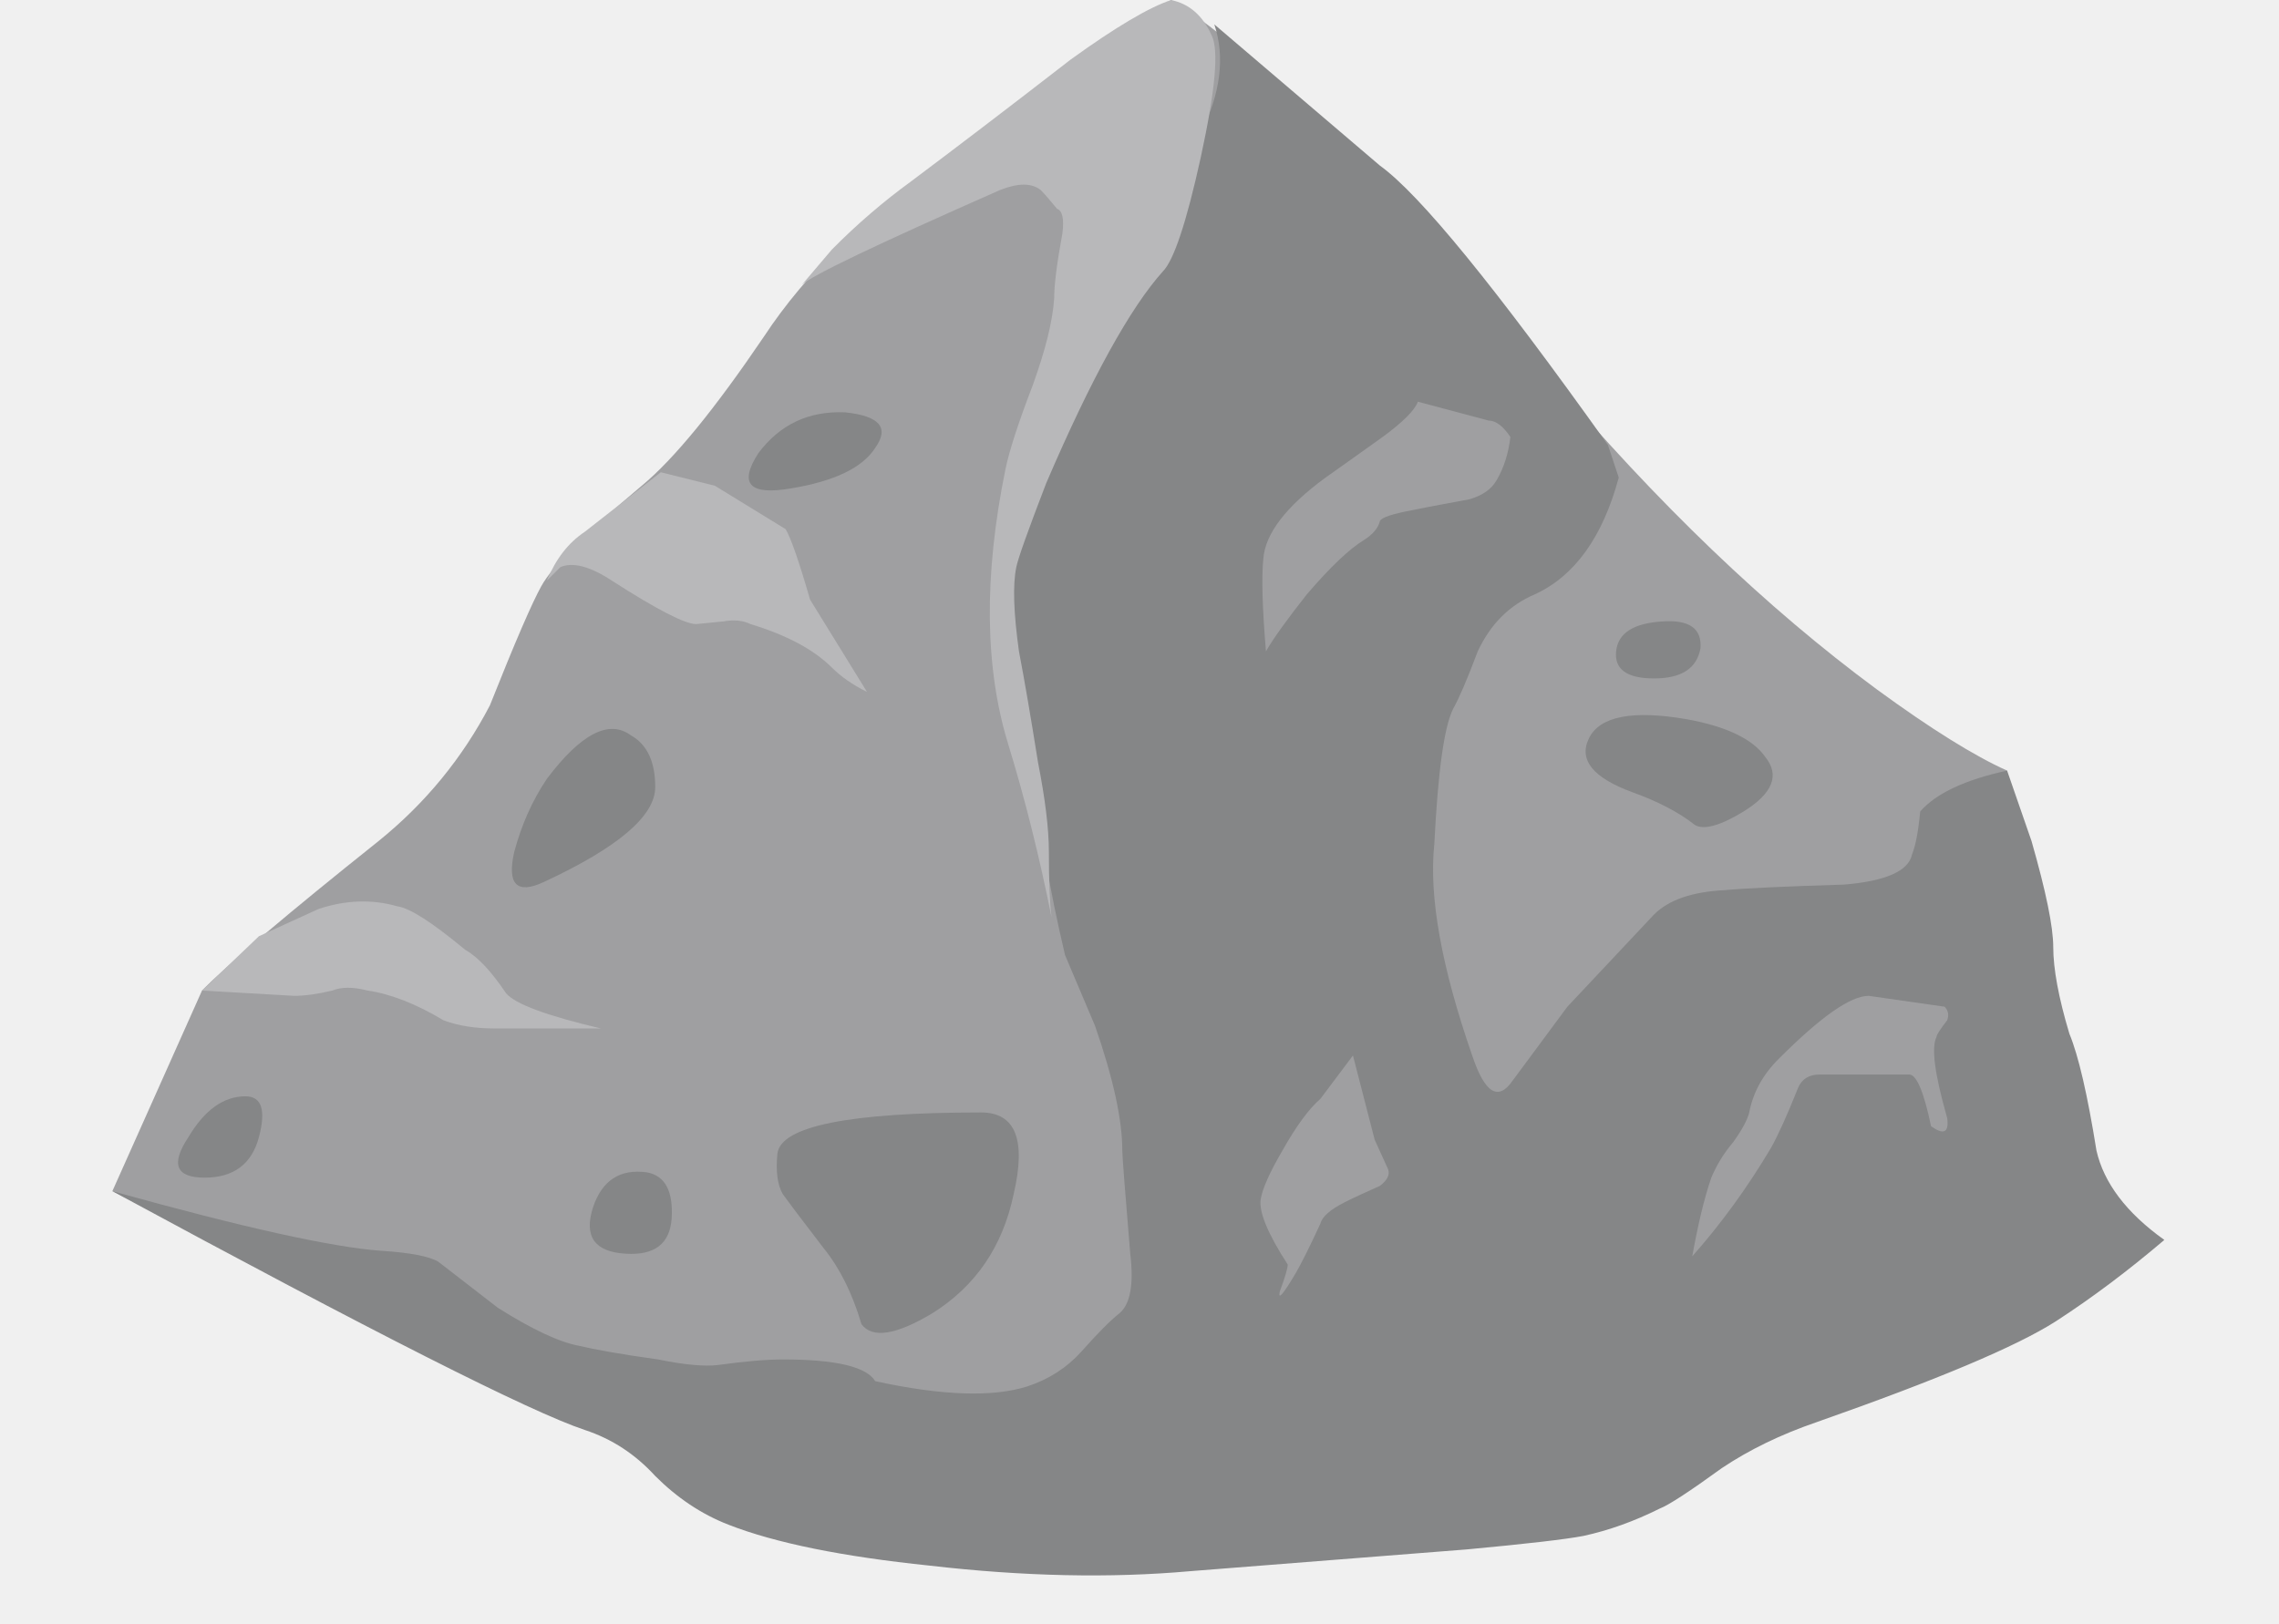
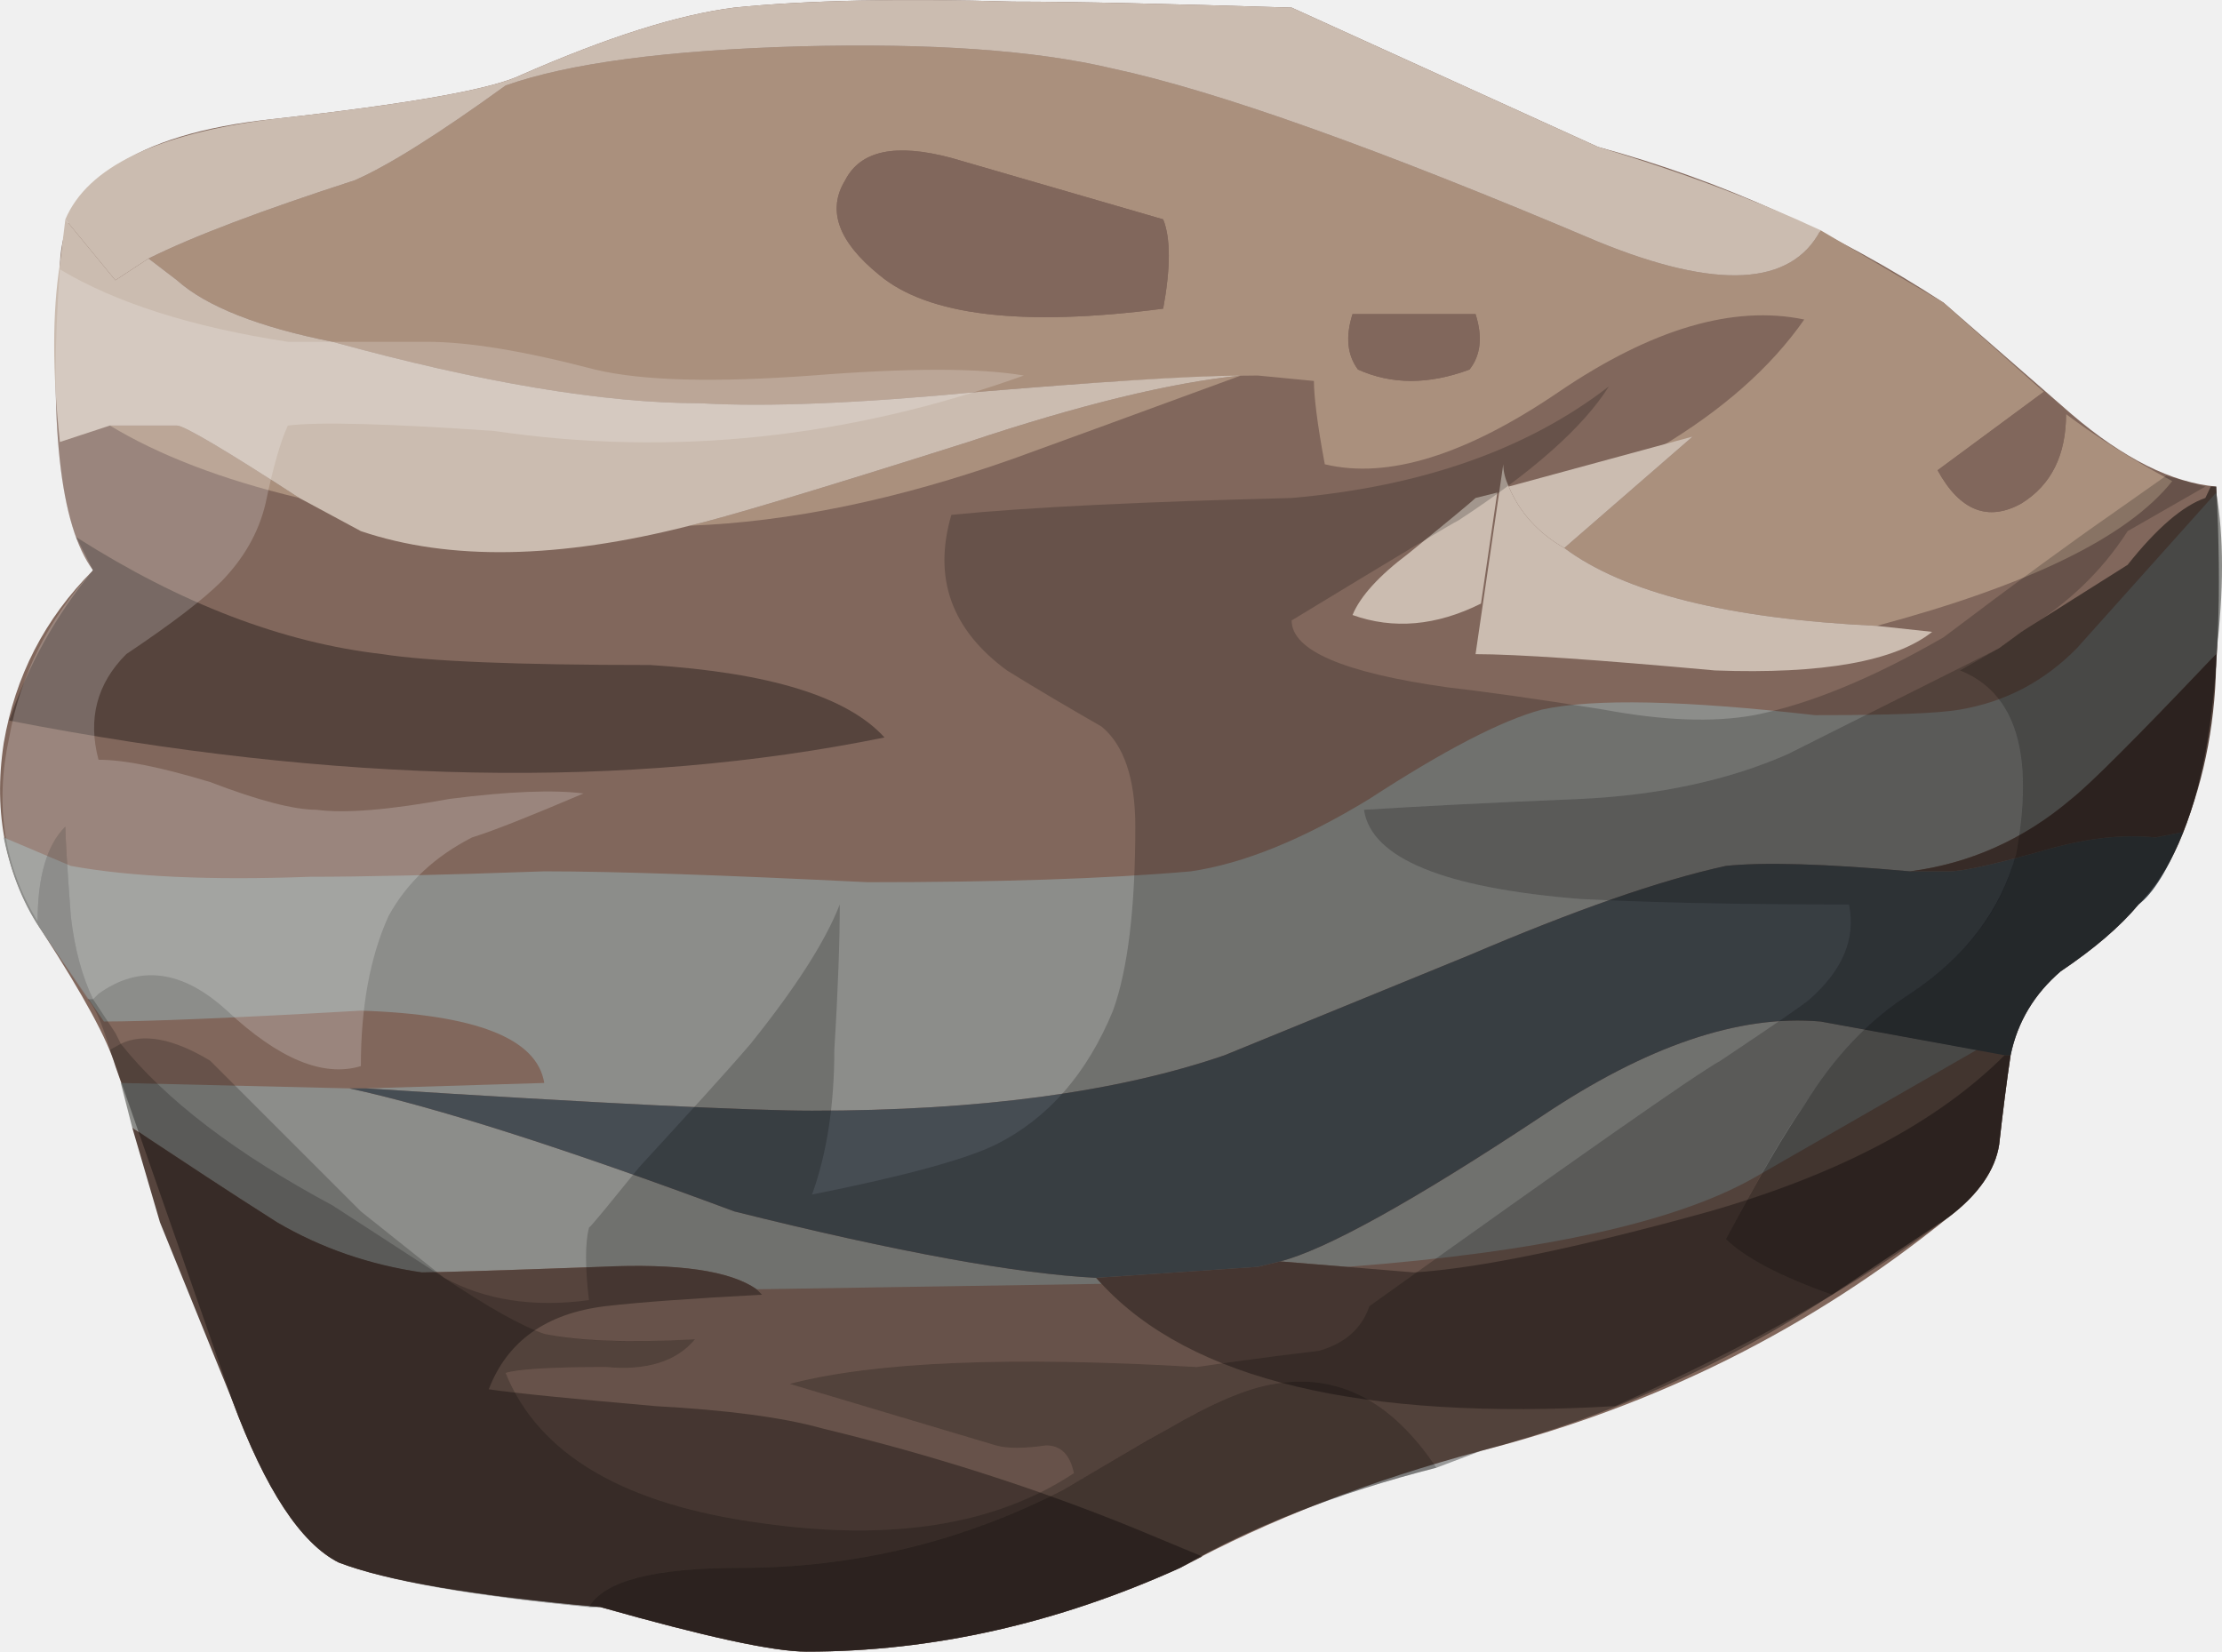
- <svg xmlns="http://www.w3.org/2000/svg" id="svg2" xml:space="preserve" viewBox="0 0 41.981 29.917" version="1.1">
-   <symbol id="rock" />
+ <svg xmlns="http://www.w3.org/2000/svg" id="svg2" xml:space="preserve" viewBox="0 0 19.934 14.817" version="1.1">
  <defs id="defs6">
-     <clipPath id="clipPath18">
-       <path id="path20" d="m0-0.067h34v9h-34v-9z" />
+     <clipPath id="clipPath58">
+       <path id="path60" d="m4.469 6.72 0.238 0.559c0.348 0.082 0.602-0.121 0.762-0.598 0.16-0.48 0.093-0.8-0.199-0.961-0.321-0.16-0.575-0.093-0.762 0.2-0.211 0.293-0.227 0.558-0.039 0.8z" />
    </clipPath>
-     <mask id="mask22">
-       <g id="g24">
-         <g id="g26" clip-path="url(#clipPath18)">
-           <path id="path28" style="fill:#000000;fill-opacity:.141" d="m0-0.067h34v9h-34v-9z" />
+     <clipPath id="clipPath66">
+       <path id="path68" d="m5.015-10.817h2.5v3.75h-2.5v-3.75z" />
+     </clipPath>
+     <radialGradient id="radialGradient70" gradientUnits="userSpaceOnUse" cy="-7.9" cx="6.2" r="1.775">
+       <stop id="stop72" style="stop-color:#ffffff;stop-opacity:.278" offset="0" />
+       <stop id="stop74" style="stop-color:#ffffff;stop-opacity:.447" offset="1" />
+     </radialGradient>
+     <mask id="mask76">
+       <g id="g78">
+         <g id="g80" clip-path="url(#clipPath66)">
+           <path id="path82" style="fill:url(#radialGradient70)" d="m5.015-10.817h2.5v3.75h-2.5v-3.75z" />
        </g>
      </g>
    </mask>
-     <clipPath id="clipPath34">
-       <path id="path36" d="m0-0.067h34v9h-34v-9z" />
+     <radialGradient id="radialGradient86" gradientUnits="userSpaceOnUse" cy="-7.9" cx="6.2" r="1.775">
+       <stop id="stop88" style="stop-color:#000000" offset="0" />
+       <stop id="stop90" style="stop-color:#000000" offset="1" />
+     </radialGradient>
+     <clipPath id="clipPath98">
+       <path id="path100" d="m2.027 5.599h0.563c0.133-0.211 0.172-0.425 0.117-0.64-0.051-0.266-0.199-0.387-0.437-0.36-0.215 0.028-0.336 0.149-0.364 0.36-0.023 0.215 0.016 0.429 0.121 0.64z" />
    </clipPath>
-     <clipPath id="clipPath38">
-       <path id="path40" d="m0 0h34v9h-34v-9z" />
+     <clipPath id="clipPath106">
+       <path id="path108" d="m1.265-10.817h2.5v2.5h-2.5v-2.5z" />
    </clipPath>
+     <radialGradient id="radialGradient110" gradientUnits="userSpaceOnUse" cy="-9.15" cx="2.9" r="1.25">
+       <stop id="stop112" style="stop-color:#ffffff;stop-opacity:.278" offset="0" />
+       <stop id="stop114" style="stop-color:#ffffff;stop-opacity:.447" offset="1" />
+     </radialGradient>
+     <mask id="mask116">
+       <g id="g118">
+         <g id="g120" clip-path="url(#clipPath106)">
+           <path id="path122" style="fill:url(#radialGradient110)" d="m1.265-10.817h2.5v2.5h-2.5v-2.5z" />
+         </g>
+       </g>
+     </mask>
+     <radialGradient id="radialGradient126" gradientUnits="userSpaceOnUse" cy="-9.15" cx="2.9" r="1.25">
+       <stop id="stop128" style="stop-color:#000000" offset="0" />
+       <stop id="stop130" style="stop-color:#000000" offset="1" />
+     </radialGradient>
+     <clipPath id="clipPath138">
+       <path id="path140" d="m6.148 4.478 0.2-0.199c0.027-0.266-0.028-0.492-0.16-0.68-0.133-0.214-0.266-0.16-0.399 0.161-0.055 0.132-0.055 0.281 0 0.441 0.078 0.187 0.199 0.277 0.359 0.277z" />
+     </clipPath>
+     <clipPath id="clipPath146">
+       <path id="path148" d="m6.265-12.367h2.5v2.5h-2.5v-2.5z" />
+     </clipPath>
+     <radialGradient id="radialGradient150" gradientUnits="userSpaceOnUse" cy="-10.55" cx="7.6" r="0.925">
+       <stop id="stop152" style="stop-color:#ffffff;stop-opacity:.278" offset="0" />
+       <stop id="stop154" style="stop-color:#ffffff;stop-opacity:.447" offset="1" />
+     </radialGradient>
+     <mask id="mask156">
+       <g id="g158">
+         <g id="g160" clip-path="url(#clipPath146)">
+           <path id="path162" style="fill:url(#radialGradient150)" d="m6.265-12.367h2.5v2.5h-2.5v-2.5z" />
+         </g>
+       </g>
+     </mask>
+     <radialGradient id="radialGradient166" gradientUnits="userSpaceOnUse" cy="-10.55" cx="7.6" r="0.925">
+       <stop id="stop168" style="stop-color:#000000" offset="0" />
+       <stop id="stop170" style="stop-color:#000000" offset="1" />
+     </radialGradient>
+     <clipPath id="clipPath178">
+       <path id="path180" d="m8.906 4.478 1.121 0.364c0-0.11 0.016-0.321 0.039-0.641 0-0.27-0.05-0.453-0.16-0.563-0.027-0.05-0.172-0.078-0.437-0.078-0.266 0-0.426 0.028-0.481 0.078-0.133 0.11-0.187 0.243-0.16 0.403 0.055 0.16 0.078 0.304 0.078 0.437z" />
+     </clipPath>
+     <clipPath id="clipPath186">
+       <path id="path188" d="m10.015-12.267h3.75v2.5h-3.75v-2.5z" />
+     </clipPath>
+     <radialGradient id="radialGradient190" gradientUnits="userSpaceOnUse" cy="-10.5" cx="11.8" r="1.9">
+       <stop id="stop192" style="stop-color:#ffffff;stop-opacity:.278" offset="0" />
+       <stop id="stop194" style="stop-color:#ffffff;stop-opacity:.447" offset="1" />
+     </radialGradient>
+     <mask id="mask196">
+       <g id="g198">
+         <g id="g200" clip-path="url(#clipPath186)">
+           <path id="path202" style="fill:url(#radialGradient190)" d="m10.015-12.267h3.75v2.5h-3.75v-2.5z" />
+         </g>
+       </g>
+     </mask>
+     <radialGradient id="radialGradient206" gradientUnits="userSpaceOnUse" cy="-10.5" cx="11.8" r="1.9">
+       <stop id="stop208" style="stop-color:#000000" offset="0" />
+       <stop id="stop210" style="stop-color:#000000" offset="1" />
+     </radialGradient>
  </defs>
-   <g id="g10" transform="matrix(1.25 0 0 -1.25 0 29.917)">
+   <g id="g10" transform="matrix(1.25 0 0 -1.25 0 14.817)">
    <g id="g12">
-       <g id="g14">
-         <g id="g30" mask="url(#mask22)">
-           <g id="g42">
-             <g id="g44" clip-path="url(#clipPath34)">
-               <g id="g46" transform="translate(0 -.066566)">
-                 <g id="g50">
-                   <g id="g52" clip-path="url(#clipPath38)">
-                     <g id="g54">
-                       <path id="path56" style="fill-rule:evenodd;fill:#000000" d="m33.457 5.68c0.105-0.051 0.148-0.172 0.121-0.36-0.027-0.215-0.121-0.386-0.281-0.519-0.106-0.082-0.387-0.215-0.84-0.403-0.746-0.238-1.242-0.41-1.48-0.519-0.454-0.184-0.774-0.332-0.961-0.438-0.266-0.187-0.559-0.375-0.879-0.562-0.293-0.16-0.696-0.305-1.199-0.438-0.481-0.136-0.961-0.336-1.442-0.601-0.48-0.293-0.851-0.492-1.121-0.602-0.453-0.183-0.813-0.343-1.078-0.476-0.481-0.242-0.934-0.375-1.359-0.403-0.641 0-1.293-0.027-1.961-0.078-0.508 0-1.465-0.054-2.879-0.16-0.828-0.055-1.309-0.066-1.442-0.043-0.453 0.082-0.773 0.137-0.961 0.16-0.691 0.082-1.664 0.121-2.918 0.121-0.695 0-1.175 0.039-1.441 0.121-0.188 0.028-0.707 0.227-1.559 0.598-0.668 0.297-1.054 0.469-1.16 0.524-0.082 0.078-0.265 0.21-0.558 0.398-0.27 0.188-0.524 0.32-0.762 0.398-0.266 0.11-0.535 0.243-0.801 0.403-0.187 0.105-0.492 0.332-0.918 0.679-0.375 0.266-0.828 0.532-1.363 0.801l-0.719 0.36c0.082-0.082 0.027-0.094-0.16-0.039-0.188 0.05-0.547 0.226-1.078 0.519-0.508 0.266-0.856 0.426-1.043 0.481-0.906 0.265-1.305 0.519-1.199 0.757 0.32 0.243 0.507 0.387 0.562 0.442 0.238 0.133 0.531 0.344 0.879 0.64 0.133 0.106 0.32 0.332 0.559 0.68 0.16 0.266 0.375 0.438 0.64 0.52 0.403 0.16 2.067 0.214 5 0.16 0.641-0.028 2.934-0.082 6.879-0.16 3.922-0.106 6.602-0.254 8.043-0.442 4.719-0.586 7.652-1.011 8.797-1.277 1.066-0.242 1.523-0.387 1.363-0.442-0.082-0.027-0.242-0.066-0.48-0.121l1.199-0.679z" />
-                     </g>
-                   </g>
-                 </g>
-               </g>
+       <path id="path14" style="fill-rule:evenodd;fill:#81675c" d="m9.27 11.799 2.199-1c0.879-0.239 1.707-0.614 2.48-1.118 0.184-0.16 0.492-0.429 0.918-0.8 0.375-0.321 0.723-0.493 1.039-0.52 0.082-1.547-0.105-2.547-0.558-3-0.133-0.16-0.321-0.32-0.559-0.48-0.187-0.161-0.309-0.36-0.359-0.602-0.028-0.187-0.055-0.398-0.082-0.641-0.028-0.183-0.149-0.359-0.36-0.519-0.988-0.801-2.105-1.359-3.359-1.68-0.801-0.215-1.52-0.492-2.16-0.84-0.879-0.398-1.774-0.601-2.68-0.601-0.242 0-0.734 0.109-1.48 0.32-0.907 0.082-1.536 0.188-1.879 0.32-0.27 0.137-0.524 0.52-0.762 1.161l-0.84 2.402c-0.055 0.187-0.226 0.504-0.519 0.957-0.266 0.402-0.36 0.855-0.282 1.363 0.082 0.477 0.293 0.891 0.641 1.239-0.238 0.32-0.32 1.054-0.238 2.199 0.023 0.586 0.531 0.933 1.519 1.039 0.985 0.109 1.586 0.215 1.797 0.32 0.617 0.27 1.121 0.43 1.524 0.481 0.531 0.054 1.199 0.066 2 0.043 0.453 0 1.117-0.016 2-0.043z" />
+       <path id="path16" style="fill-rule:evenodd;fill:#8c8d8a" d="m12.59 3.4c-0.563-0.32-1.535-0.535-2.922-0.64l-0.48 0.039c0.32 0.082 0.949 0.425 1.878 1.043 0.75 0.503 1.414 0.73 2 0.679l1.122-0.203-1.598-0.918z" />
+       <path id="path18" style="fill-rule:evenodd;fill:#8c8d8a" d="m8.789 4.279c-0.773-0.266-1.762-0.398-2.961-0.398-0.426 0-1.492 0.05-3.199 0.16l1.277 0.039c-0.051 0.32-0.492 0.492-1.316 0.519-0.934-0.054-1.547-0.078-1.844-0.078l-0.437 0.637c-0.133 0.187-0.227 0.414-0.282 0.684l0.481-0.204c0.426-0.078 1-0.105 1.719-0.078 0.375 0 0.933 0.012 1.679 0.039 0.508 0 1.282-0.027 2.321-0.078 0.933 0 1.707 0.024 2.32 0.078 0.375 0.055 0.801 0.227 1.281 0.52 0.535 0.348 0.945 0.562 1.238 0.641 0.375 0.082 1.028 0.066 1.961-0.04 0.535 0 0.879 0.012 1.039 0.04 0.321 0.054 0.602 0.199 0.84 0.441 0.43 0.48 0.762 0.851 1 1.117 0.055-0.32 0.055-0.703 0-1.16l-0.039-0.039c-0.531-0.559-0.867-0.895-1-1-0.344-0.293-0.734-0.465-1.16-0.52-0.613 0.055-1.051 0.067-1.32 0.039-0.481-0.105-1.09-0.32-1.84-0.64-1.039-0.426-1.625-0.664-1.758-0.719z" />
+       <path id="path20" style="fill-rule:evenodd;fill:#8c8d8a" d="m3.027 2.72c-0.371 0.051-0.718 0.172-1.039 0.36-0.375 0.238-0.679 0.441-0.922 0.601l-0.117 0.079-0.082 0.32 1.641-0.039c0.613-0.133 1.535-0.426 2.762-0.883 1.171-0.293 2.039-0.449 2.597-0.477l0.039-0.043-2.476-0.039c-0.188 0.133-0.563 0.188-1.121 0.161-0.774-0.028-1.2-0.04-1.282-0.04z" />
+       <path id="path22" style="fill-rule:evenodd;fill:#aa907d" d="m7.27 8.56c-0.829-0.293-1.602-0.453-2.321-0.48 0.239 0.055 0.906 0.254 2 0.601 0.797 0.266 1.453 0.426 1.957 0.477-0.797-0.293-1.344-0.492-1.636-0.598z" />
+       <path id="path24" style="fill-rule:evenodd;fill:#aa907d" d="m0.789 8.799h0.481c0.05 0 0.343-0.172 0.878-0.52-0.558 0.133-1.011 0.309-1.359 0.52z" />
+       <path id="path26" style="fill-rule:evenodd;fill:#aa907d" d="m10.59 9.599h-0.883c-0.051-0.16-0.039-0.293 0.039-0.398 0.242-0.109 0.508-0.109 0.801 0 0.082 0.105 0.094 0.238 0.043 0.398zm-2.242 0.68-1.52 0.441c-0.398 0.106-0.652 0.055-0.762-0.16-0.132-0.215-0.05-0.441 0.243-0.679 0.347-0.293 1.027-0.375 2.039-0.243 0.054 0.293 0.054 0.508 0 0.641zm3.121-0.16c0.851-0.348 1.386-0.32 1.597 0.082l0.883-0.52 0.719-0.64-0.762-0.563c0.16-0.293 0.364-0.371 0.602-0.238 0.215 0.133 0.32 0.348 0.32 0.641 0.215-0.161 0.465-0.321 0.762-0.481-0.32-0.402-1.028-0.746-2.121-1.039-1.067 0.051-1.813 0.238-2.242 0.559l0.921 0.8-0.242-0.082c0.453 0.27 0.801 0.575 1.043 0.922-0.508 0.106-1.094-0.066-1.761-0.519-0.665-0.453-1.227-0.629-1.68-0.52-0.055 0.293-0.078 0.492-0.078 0.598l-0.403 0.039c-0.398 0-1.066-0.039-2-0.117-0.851-0.082-1.519-0.11-2-0.082-0.691 0-1.574 0.148-2.64 0.441-0.532 0.106-0.907 0.254-1.117 0.442l-0.204 0.156c0.321 0.16 0.817 0.347 1.481 0.562 0.242 0.106 0.601 0.332 1.082 0.68 0.453 0.16 1.16 0.254 2.117 0.281 0.934 0.024 1.684-0.027 2.242-0.16 0.746-0.16 1.907-0.574 3.481-1.242z" />
+       <path id="path28" style="fill-rule:evenodd;fill:#56443d" d="m2.746 7.158c0.32-0.051 0.961-0.078 1.922-0.078 0.855-0.055 1.414-0.227 1.68-0.52-1.84-0.375-3.934-0.336-6.282 0.121 0.137 0.399 0.336 0.758 0.602 1.079l-0.121 0.238c0.75-0.477 1.48-0.758 2.199-0.84z" />
+       <path id="path30" style="fill-rule:evenodd;fill:#56443d" d="m7.906 2.638-0.039 0.043 1.16 0.079 0.161 0.039 0.96-0.079c0.454 0.028 1.161 0.172 2.122 0.438 0.933 0.269 1.636 0.641 2.117 1.121h0.043c-0.028-0.187-0.055-0.398-0.082-0.641-0.028-0.183-0.149-0.359-0.36-0.519-0.64-0.481-1.441-0.934-2.398-1.359-1.817-0.106-3.043 0.187-3.684 0.878z" />
+       <path id="path32" style="fill-rule:evenodd;fill:#56443d" d="m3.027 2.72c0.082 0 0.508 0.012 1.282 0.04 0.558 0.027 0.933-0.028 1.121-0.161l0.039-0.039c-0.508-0.027-0.879-0.054-1.121-0.082-0.426-0.051-0.707-0.25-0.84-0.597 0.187-0.028 0.586-0.067 1.199-0.121 0.508-0.028 0.906-0.079 1.199-0.161 0.774-0.187 1.524-0.425 2.242-0.718l0.481-0.2-0.16-0.082c-0.879-0.398-1.774-0.601-2.68-0.601-0.242 0-0.734 0.109-1.48 0.32-0.907 0.082-1.536 0.188-1.879 0.32-0.27 0.137-0.524 0.52-0.762 1.161l-0.52 1.281-0.199 0.68 0.117-0.079c0.243-0.16 0.547-0.363 0.922-0.601 0.321-0.188 0.668-0.305 1.039-0.36z" />
+       <path id="path34" style="fill-rule:evenodd;fill:#56443d" d="m13.707 5.599c0.426 0.055 0.816 0.227 1.16 0.52 0.133 0.105 0.469 0.441 1 1l0.039 0.039c0-0.449-0.078-0.879-0.238-1.277l-0.199-0.039c-0.215 0.023-0.469 0-0.762-0.082-0.371-0.106-0.613-0.161-0.719-0.161h-0.281z" />
+       <path id="path36" style="fill-rule:evenodd;fill:#464d53" d="m7.867 2.681c-0.558 0.028-1.426 0.184-2.597 0.477-1.227 0.457-2.149 0.75-2.762 0.883h0.121c1.707-0.11 2.773-0.16 3.199-0.16 1.199 0 2.188 0.132 2.961 0.398 0.133 0.055 0.719 0.293 1.758 0.719 0.75 0.32 1.359 0.535 1.84 0.64 0.269 0.028 0.707 0.016 1.32-0.039h0.281c0.106 0 0.348 0.055 0.719 0.161 0.293 0.082 0.547 0.105 0.762 0.082l0.199 0.039c-0.106-0.266-0.215-0.442-0.32-0.52-0.133-0.16-0.321-0.32-0.559-0.48-0.187-0.161-0.309-0.36-0.359-0.602h-0.043l-1.321 0.242c-0.586 0.051-1.25-0.176-2-0.679-0.933-0.618-1.558-0.961-1.878-1.043l-0.161-0.039-1.16-0.079z" />
+       <path id="path38" style="fill-rule:evenodd;fill:#cbbcb0" d="m0.828 9.842 0.238 0.156 0.204-0.156c0.21-0.188 0.585-0.336 1.117-0.442 1.066-0.293 1.949-0.441 2.64-0.441 0.481-0.028 1.149 0 2 0.082 0.848 0.07 1.473 0.113 1.879 0.117-0.504-0.051-1.16-0.211-1.957-0.477-1.094-0.347-1.761-0.546-2-0.601-0.933-0.238-1.722-0.254-2.359-0.039l-0.442 0.238c-0.535 0.348-0.828 0.52-0.878 0.52h-0.481l-0.359-0.118c-0.055 0.504-0.055 0.934 0 1.278l0.039 0.32 0.359-0.437z" />
+       <path id="path40" style="fill-rule:evenodd;fill:#cbbcb0" d="m10.828 8.361 1.32 0.359-0.921-0.8c-0.184 0.105-0.321 0.254-0.399 0.441z" />
+       <path id="path42" style="fill-rule:evenodd;fill:#cbbcb0" d="m10.746 8.318-0.117-0.797c-0.32-0.16-0.629-0.187-0.922-0.082 0.055 0.133 0.188 0.281 0.402 0.442 0.293 0.238 0.453 0.371 0.481 0.398l0.156 0.039z" />
+       <path id="path44" style="fill-rule:evenodd;fill:#cbbcb0" d="m13.469 7.361 0.398-0.043c-0.265-0.211-0.785-0.305-1.558-0.277-0.856 0.078-1.43 0.117-1.719 0.117l0.199 1.363c0-0.058 0.016-0.109 0.039-0.16 0.078-0.187 0.215-0.336 0.399-0.441 0.429-0.321 1.175-0.508 2.242-0.559z" />
+       <path id="path46" style="fill-rule:evenodd;fill:#cbbcb0" d="m9.27 11.799 2.199-1c0.613-0.184 1.144-0.387 1.597-0.598-0.211-0.402-0.746-0.43-1.597-0.082-1.574 0.668-2.735 1.082-3.481 1.242-0.558 0.133-1.308 0.184-2.242 0.16-0.957-0.027-1.664-0.121-2.117-0.281-0.481-0.348-0.84-0.574-1.082-0.68-0.664-0.215-1.16-0.402-1.481-0.562l-0.238-0.156-0.359 0.437c0.16 0.375 0.652 0.613 1.48 0.719 0.985 0.109 1.586 0.215 1.797 0.32 0.617 0.27 1.121 0.43 1.524 0.481 0.531 0.054 1.199 0.066 2 0.043 0.453 0 1.117-0.016 2-0.043z" />
+       <path id="path48" style="fill-rule:evenodd;fill:#81675c" d="m6.828 10.72 1.52-0.441c0.054-0.133 0.054-0.348 0-0.641-1.012-0.132-1.692-0.05-2.039 0.243-0.293 0.238-0.375 0.464-0.243 0.679 0.11 0.215 0.364 0.266 0.762 0.16z" />
+       <path id="path50" style="fill-rule:evenodd;fill:#81675c" d="m9.707 9.599h0.883c0.051-0.16 0.039-0.293-0.043-0.398-0.293-0.109-0.559-0.109-0.801 0-0.078 0.105-0.09 0.238-0.039 0.398z" />
+       <path id="path52" style="fill-rule:evenodd;fill:#81675c" d="m14.828 8.881c0-0.293-0.105-0.508-0.32-0.641-0.238-0.133-0.442-0.055-0.602 0.238l0.762 0.563 0.16-0.16z" />
+       <g id="g54">
+         <g id="g56" clip-path="url(#clipPath58)">
+           <g id="g62" transform="matrix(.8 0 0 -.8 -0.012 -.80033)">
+             <g id="g84" mask="url(#mask76)">
+               <path id="path92" style="fill-rule:evenodd;fill:url(#radialGradient86)" d="m4.469 6.72 0.238 0.559c0.348 0.082 0.602-0.121 0.762-0.598 0.16-0.48 0.093-0.8-0.199-0.961-0.321-0.16-0.575-0.093-0.762 0.2-0.211 0.293-0.227 0.558-0.039 0.8z" />
            </g>
          </g>
        </g>
      </g>
-       <path id="path58" style="fill-rule:evenodd;fill:#9f9fa1" d="m31.219 5.414c-3.684-1.945-6.27-3.027-7.762-3.242-2-0.477-3.719-0.813-5.16-1-2.692-0.371-4.988-0.145-6.879 0.683-3.043 1.278-6.293 2.785-9.762 4.52l1.321 2.957c0.398 0.402 1.265 1.137 2.601 2.203 0.692 0.559 1.238 1.227 1.641 2 0.371 0.934 0.625 1.52 0.758 1.758 0.16 0.293 0.652 0.785 1.48 1.48 0.481 0.399 1.078 1.133 1.801 2.199 0.613 0.934 1.531 1.829 2.758 2.68l3.242 2.281c1.094-0.64 2.945-2.48 5.558-5.519 1.602-1.895 3.215-3.442 4.84-4.641 0.801-0.586 1.442-0.984 1.922-1.199l-0.359-0.961c-0.16-0.801-0.043-1.68 0.359-2.641l1.641-3.558z" />
-       <path id="path60" style="fill-rule:evenodd;fill:#858687" d="m16.938 20.172c0.132 0.109 0.238 0.336 0.32 0.683 0.133 0.453 0.277 0.825 0.437 1.117 0.293 0.586 0.36 1.122 0.2 1.602l2.441-2.082c0.59-0.426 1.707-1.797 3.359-4.117l0.16-0.481c-0.238-0.882-0.652-1.453-1.238-1.722-0.375-0.16-0.652-0.438-0.84-0.84-0.16-0.426-0.281-0.703-0.359-0.84-0.137-0.266-0.227-0.934-0.281-2-0.082-0.773 0.105-1.812 0.558-3.117 0.188-0.563 0.387-0.68 0.602-0.363l0.801 1.082c0.078 0.082 0.504 0.535 1.277 1.359 0.215 0.215 0.563 0.336 1.043 0.359 0.293 0.028 0.879 0.055 1.758 0.082 0.613 0.051 0.949 0.2 1 0.442 0.054 0.133 0.094 0.344 0.121 0.636 0.238 0.27 0.668 0.469 1.281 0.602l0.36-1.039c0.214-0.746 0.32-1.266 0.32-1.563 0-0.316 0.078-0.746 0.238-1.277 0.133-0.32 0.266-0.894 0.399-1.723 0.109-0.476 0.441-0.917 1-1.316-0.532-0.453-1.067-0.855-1.598-1.199-0.586-0.375-1.762-0.867-3.52-1.485-0.535-0.183-1-0.41-1.402-0.679-0.48-0.348-0.785-0.547-0.918-0.598-0.375-0.187-0.746-0.32-1.121-0.402-0.266-0.051-0.84-0.117-1.719-0.199l-4.078-0.321c-1.176-0.105-2.453-0.078-3.84 0.082-1.281 0.133-2.269 0.332-2.961 0.602-0.402 0.156-0.761 0.398-1.082 0.719-0.293 0.32-0.636 0.546-1.039 0.679-0.801 0.266-3.121 1.442-6.961 3.52 1.922-0.535 3.242-0.828 3.961-0.879 0.426-0.027 0.707-0.082 0.84-0.16 0.105-0.082 0.402-0.309 0.879-0.68 0.508-0.32 0.906-0.508 1.203-0.562 0.211-0.051 0.598-0.122 1.16-0.2 0.399-0.082 0.692-0.105 0.879-0.082 0.399 0.055 0.719 0.082 0.961 0.082 0.773 0 1.227-0.105 1.359-0.32 0.985-0.215 1.735-0.238 2.239-0.078 0.32 0.105 0.586 0.277 0.801 0.516 0.238 0.269 0.425 0.457 0.558 0.562 0.16 0.133 0.215 0.426 0.16 0.879-0.078 0.934-0.117 1.441-0.117 1.519 0 0.454-0.133 1.067-0.402 1.84l-0.442 1.043c-0.238 1.012-0.371 1.813-0.398 2.399-0.238 1.148-0.375 2.078-0.399 2.801-0.027 0.48 0.266 1.425 0.879 2.839 0.559 1.305 0.946 2.067 1.161 2.278z" />
-       <path id="path62" style="fill-rule:evenodd;fill:#858687" d="m8.059 12.453c0.503 0.668 0.918 0.879 1.238 0.641 0.238-0.133 0.359-0.387 0.359-0.762 0-0.426-0.547-0.891-1.64-1.399-0.399-0.187-0.547-0.039-0.438 0.442 0.106 0.398 0.266 0.758 0.481 1.078z" />
-       <path id="path64" style="fill-rule:evenodd;fill:#858687" d="m14.457 7.535c0.508 0 0.668-0.402 0.481-1.203-0.161-0.774-0.563-1.36-1.2-1.758-0.535-0.32-0.883-0.375-1.043-0.16-0.133 0.453-0.32 0.828-0.558 1.121-0.348 0.453-0.547 0.719-0.602 0.797-0.078 0.137-0.105 0.336-0.078 0.601 0.055 0.399 1.055 0.602 3 0.602z" />
-       <path id="path66" style="fill-rule:evenodd;fill:#858687" d="m9.535 6.652c0.27-0.051 0.387-0.281 0.363-0.68-0.027-0.375-0.253-0.546-0.679-0.519-0.457 0.027-0.617 0.254-0.481 0.68 0.133 0.402 0.399 0.574 0.797 0.519z" />
-       <path id="path68" style="fill-rule:evenodd;fill:#858687" d="m24.855 13.332c0.586-0.106 0.977-0.293 1.161-0.559 0.214-0.265 0.109-0.535-0.321-0.801-0.343-0.21-0.586-0.277-0.718-0.199-0.239 0.188-0.547 0.348-0.918 0.481-0.586 0.215-0.801 0.48-0.641 0.801 0.16 0.32 0.641 0.414 1.437 0.277z" />
-       <path id="path70" style="fill-rule:evenodd;fill:#858687" d="m24.496 14.773c0.402 0.028 0.586-0.105 0.563-0.398-0.055-0.297-0.282-0.442-0.684-0.442-0.398 0-0.586 0.133-0.559 0.399 0.028 0.269 0.254 0.414 0.68 0.441z" />
-       <path id="path72" style="fill-rule:evenodd;fill:#858687" d="m12.457 17.855c0.508-0.054 0.652-0.226 0.441-0.523-0.187-0.293-0.601-0.492-1.242-0.598-0.613-0.105-0.773 0.067-0.48 0.52 0.32 0.426 0.746 0.625 1.281 0.601z" />
-       <path id="path74" style="fill-rule:evenodd;fill:#858687" d="m3.617 7.773c0.238 0 0.305-0.199 0.199-0.601-0.105-0.399-0.375-0.598-0.8-0.598-0.426 0-0.504 0.199-0.239 0.598 0.239 0.402 0.52 0.601 0.84 0.601z" />
-       <path id="path76" style="fill-rule:evenodd;fill:#b8b8ba" d="m17.855 23.414c0.11-0.215 0.055-0.813-0.16-1.801-0.211-0.961-0.398-1.519-0.558-1.68-0.481-0.535-1.055-1.574-1.719-3.121-0.266-0.691-0.414-1.105-0.441-1.238-0.055-0.266-0.039-0.68 0.039-1.242 0.082-0.426 0.175-0.973 0.281-1.637 0.105-0.535 0.16-0.976 0.16-1.32 0-0.43 0.012-0.746 0.039-0.961-0.176 0.879-0.387 1.73-0.641 2.558-0.343 1.122-0.359 2.469-0.039 4.04 0.055 0.269 0.188 0.683 0.403 1.242 0.183 0.508 0.293 0.933 0.316 1.281 0 0.211 0.043 0.531 0.121 0.957 0.028 0.215 0 0.336-0.078 0.363-0.109 0.133-0.187 0.223-0.242 0.278-0.133 0.105-0.332 0.105-0.598 0-1.816-0.801-2.789-1.266-2.922-1.399l0.442 0.52c0.371 0.375 0.758 0.707 1.16 1 0.641 0.48 1.426 1.078 2.359 1.801 0.664 0.48 1.161 0.773 1.481 0.878 0.265-0.054 0.465-0.226 0.597-0.519z" />
-       <path id="path78" style="fill-rule:evenodd;fill:#b8b8ba" d="m10.258 14.734c-0.16 0-0.574 0.211-1.242 0.641-0.321 0.211-0.575 0.277-0.758 0.199l-0.199-0.199c0.132 0.32 0.316 0.558 0.558 0.719l1.121 0.878 0.797-0.199 1.043-0.64c0.078-0.133 0.199-0.481 0.36-1.039l0.839-1.36c-0.215 0.106-0.386 0.227-0.519 0.36-0.266 0.265-0.668 0.48-1.199 0.64-0.11 0.055-0.243 0.067-0.403 0.039l-0.398-0.039z" />
-       <path id="path80" style="fill-rule:evenodd;fill:#b8b8ba" d="m4.898 9.332c-0.214-0.051-0.402-0.078-0.562-0.078l-1.359 0.078 0.839 0.801 0.879 0.402c0.403 0.133 0.789 0.145 1.16 0.039 0.188-0.027 0.52-0.242 1-0.641 0.188-0.105 0.387-0.32 0.602-0.64 0.133-0.16 0.602-0.332 1.398-0.52h-1.558c-0.293 0-0.547 0.039-0.762 0.121-0.398 0.239-0.773 0.387-1.117 0.438-0.215 0.055-0.387 0.055-0.52 0z" />
-       <path id="path82" style="fill-rule:evenodd;fill:#9f9fa1" d="m18.617 15.695c0.028 0.371 0.332 0.77 0.918 1.199 0.188 0.133 0.469 0.332 0.84 0.598 0.293 0.215 0.469 0.387 0.52 0.52l1.043-0.278c0.105 0 0.214-0.082 0.32-0.242-0.028-0.238-0.094-0.453-0.203-0.637-0.078-0.136-0.211-0.226-0.399-0.281-0.293-0.055-0.574-0.105-0.84-0.16-0.293-0.055-0.453-0.106-0.48-0.16-0.027-0.106-0.106-0.199-0.238-0.282-0.215-0.132-0.496-0.398-0.84-0.8-0.293-0.371-0.496-0.653-0.602-0.84-0.054 0.64-0.066 1.094-0.039 1.363z" />
-       <path id="path84" style="fill-rule:evenodd;fill:#9f9fa1" d="m28.137 8.094h-1.321c-0.16 0-0.265-0.067-0.32-0.2-0.16-0.402-0.293-0.695-0.398-0.882-0.348-0.586-0.735-1.118-1.16-1.598 0.082 0.453 0.171 0.84 0.281 1.16 0.078 0.184 0.183 0.359 0.32 0.52 0.133 0.183 0.211 0.332 0.238 0.437 0.055 0.293 0.2 0.563 0.442 0.801 0.613 0.613 1.051 0.922 1.32 0.922l1.117-0.16c0.055-0.055 0.067-0.122 0.039-0.2-0.105-0.136-0.156-0.214-0.156-0.242-0.082-0.16-0.027-0.558 0.156-1.199 0.028-0.215-0.05-0.254-0.238-0.121-0.105 0.508-0.215 0.762-0.32 0.762z" />
-       <path id="path86" style="fill-rule:evenodd;fill:#9f9fa1" d="m19.938 8.375 0.32-1.242 0.199-0.438c0.027-0.082-0.016-0.16-0.121-0.242-0.184-0.082-0.359-0.16-0.52-0.242-0.211-0.106-0.332-0.211-0.359-0.317-0.16-0.347-0.281-0.586-0.359-0.722-0.188-0.317-0.266-0.41-0.239-0.278 0.079 0.211 0.118 0.348 0.118 0.399-0.293 0.453-0.426 0.773-0.399 0.961 0.027 0.16 0.133 0.398 0.32 0.718 0.211 0.375 0.399 0.625 0.559 0.762l0.481 0.641z" />
+       <g id="g94">
+         <g id="g96" clip-path="url(#clipPath98)">
+           <g id="g102" transform="matrix(.8 0 0 -.8 -0.012 -2.8003)">
+             <g id="g124" mask="url(#mask116)">
+               <path id="path132" style="fill-rule:evenodd;fill:url(#radialGradient126)" d="m2.027 5.599h0.563c0.133-0.211 0.172-0.425 0.117-0.64-0.051-0.266-0.199-0.387-0.437-0.36-0.215 0.028-0.336 0.149-0.364 0.36-0.023 0.215 0.016 0.429 0.121 0.64z" />
+             </g>
+           </g>
+         </g>
+       </g>
+       <g id="g134">
+         <g id="g136" clip-path="url(#clipPath138)">
+           <g id="g142" transform="matrix(.8 0 0 -.8 -0.012 -5.0403)">
+             <g id="g164" mask="url(#mask156)">
+               <path id="path172" style="fill-rule:evenodd;fill:url(#radialGradient166)" d="m6.148 4.478 0.2-0.199c0.027-0.266-0.028-0.492-0.16-0.68-0.133-0.214-0.266-0.16-0.399 0.161-0.055 0.132-0.055 0.281 0 0.441 0.078 0.187 0.199 0.277 0.359 0.277z" />
+             </g>
+           </g>
+         </g>
+       </g>
+       <g id="g174">
+         <g id="g176" clip-path="url(#clipPath178)">
+           <g id="g182" transform="matrix(.8 0 0 -.8 -0.012 -4.9603)">
+             <g id="g204" mask="url(#mask196)">
+               <path id="path212" style="fill-rule:evenodd;fill:url(#radialGradient206)" d="m8.906 4.478 1.121 0.364c0-0.11 0.016-0.321 0.039-0.641 0-0.27-0.05-0.453-0.16-0.563-0.027-0.05-0.172-0.078-0.437-0.078-0.266 0-0.426 0.028-0.481 0.078-0.133 0.11-0.187 0.243-0.16 0.403 0.055 0.16 0.078 0.304 0.078 0.437z" />
+             </g>
+           </g>
+         </g>
+       </g>
+       <path id="path214" style="fill-rule:evenodd;fill:#000000;fill-opacity:.2" d="m0.828 4.439 0.039-0.078-0.078-0.043c-0.055 0.188-0.109 0.309-0.16 0.363h0.039l0.16-0.242z" />
+       <path id="path216" style="fill-rule:evenodd;fill:#000000;fill-opacity:.2" d="m8.148 5.92c0 0.347-0.082 0.586-0.242 0.718-0.238 0.137-0.465 0.27-0.679 0.403-0.399 0.293-0.532 0.664-0.399 1.117 0.559 0.055 1.371 0.094 2.442 0.121 0.933 0.082 1.691 0.348 2.277 0.801-0.184-0.293-0.547-0.613-1.078-0.961-0.055-0.027-0.453-0.266-1.199-0.719 0-0.215 0.371-0.375 1.117-0.48 0.242-0.028 0.613-0.078 1.121-0.16 0.426-0.079 0.785-0.094 1.082-0.04 0.398 0.079 0.851 0.266 1.359 0.559 0.531 0.402 0.934 0.695 1.199 0.879l0.399 0.281 0.281-0.078-0.558-0.32c-0.188-0.293-0.442-0.535-0.762-0.723l-0.16-0.117-1.52-0.762c-0.426-0.187-0.922-0.293-1.48-0.32-0.668-0.027-1.188-0.055-1.559-0.078 0.051-0.348 0.574-0.563 1.559-0.641 0.535-0.027 1.175-0.039 1.922-0.039 0.05-0.242-0.043-0.469-0.282-0.68-0.027-0.027-0.242-0.175-0.64-0.441-0.188-0.105-1.028-0.695-2.52-1.762-0.055-0.16-0.172-0.265-0.359-0.32-0.426-0.051-0.723-0.094-0.879-0.117-1.336 0.078-2.309 0.039-2.922-0.121l1.48-0.442c0.079-0.023 0.2-0.023 0.36 0 0.105 0 0.172-0.066 0.199-0.199-0.559-0.371-1.305-0.492-2.238-0.359-0.989 0.132-1.602 0.492-1.84 1.078 0.078 0.027 0.32 0.043 0.719 0.043 0.293-0.028 0.507 0.039 0.64 0.199-0.48-0.027-0.84-0.016-1.082 0.039-0.16 0.055-0.398 0.188-0.718 0.402 0.292-0.16 0.64-0.214 1.039-0.16-0.028 0.239-0.028 0.41 0 0.52 0.027 0.023 0.148 0.172 0.363 0.437 0.344 0.375 0.613 0.668 0.797 0.883 0.32 0.399 0.535 0.731 0.64 1 0-0.242-0.011-0.586-0.039-1.043 0-0.398-0.054-0.746-0.16-1.039 0.668 0.133 1.106 0.254 1.32 0.359 0.375 0.188 0.653 0.508 0.84 0.961 0.106 0.293 0.16 0.735 0.16 1.321z" />
+       <path id="path218" style="fill-rule:evenodd;fill:#000000;fill-opacity:.2" d="m2.387 3.201c-0.692 0.371-1.199 0.758-1.52 1.16 0.16 0.078 0.375 0.039 0.641-0.121l1.082-1.082 0.598-0.477-0.801 0.52z" />
+       <path id="path220" style="fill-rule:evenodd;fill:#000000;fill-opacity:.2" d="m0.867 4.361c0.321-0.402 0.828-0.789 1.52-1.16l0.801-0.52c0.32-0.214 0.558-0.347 0.718-0.402 0.242-0.051 0.602-0.066 1.082-0.039-0.133-0.16-0.347-0.227-0.64-0.199-0.399 0-0.641-0.016-0.719-0.043 0.238-0.586 0.851-0.946 1.84-1.078 0.933-0.133 1.679-0.012 2.238 0.359-0.027 0.133-0.094 0.199-0.199 0.199-0.16-0.023-0.281-0.023-0.36 0l-1.48 0.442c0.613 0.16 1.586 0.199 2.922 0.121 0.156 0.023 0.453 0.066 0.879 0.117 0.187 0.055 0.304 0.16 0.359 0.32 1.492 1.067 2.332 1.657 2.52 1.762 0.398 0.266 0.613 0.414 0.64 0.441 0.239 0.211 0.332 0.438 0.282 0.68-0.747 0-1.387 0.012-1.922 0.039-0.985 0.078-1.508 0.293-1.559 0.641 0.371 0.023 0.891 0.051 1.559 0.078 0.558 0.027 1.054 0.133 1.48 0.32l1.52 0.762-0.282-0.16c0.403-0.16 0.536-0.602 0.403-1.321-0.106-0.402-0.36-0.734-0.762-1-0.293-0.187-0.547-0.453-0.758-0.8-0.137-0.188-0.32-0.508-0.562-0.961 0.136-0.133 0.386-0.266 0.761-0.399-0.773-0.508-1.613-0.879-2.519-1.121l-0.32-0.121c-0.321 0.481-0.707 0.68-1.161 0.602-0.187-0.028-0.441-0.133-0.761-0.321-0.184-0.105-0.438-0.254-0.758-0.441-0.723-0.371-1.496-0.559-2.32-0.559-0.614 0-0.973-0.093-1.082-0.281-0.852 0.082-1.454 0.188-1.797 0.32-0.27 0.137-0.524 0.52-0.762 1.161l-0.879 2.519 0.078 0.043z" />
+       <path id="path222" style="fill-rule:evenodd;fill:#000000;fill-opacity:.2" d="m0.867 4.361c0.321-0.402 0.828-0.789 1.52-1.16l0.801-0.52c0.32-0.214 0.558-0.347 0.718-0.402 0.242-0.051 0.602-0.066 1.082-0.039-0.133-0.16-0.347-0.227-0.64-0.199-0.399 0-0.641-0.016-0.719-0.043 0.238-0.586 0.851-0.946 1.84-1.078 0.933-0.133 1.679-0.012 2.238 0.359-0.027 0.133-0.094 0.199-0.199 0.199-0.16-0.023-0.281-0.023-0.36 0l-1.48 0.442c0.613 0.16 1.586 0.199 2.922 0.121 0.156 0.023 0.453 0.066 0.879 0.117 0.187 0.055 0.304 0.16 0.359 0.32 1.492 1.067 2.332 1.657 2.52 1.762 0.398 0.266 0.613 0.414 0.64 0.441 0.239 0.211 0.332 0.438 0.282 0.68-0.747 0-1.387 0.012-1.922 0.039-0.985 0.078-1.508 0.293-1.559 0.641 0.371 0.023 0.891 0.051 1.559 0.078 0.558 0.027 1.054 0.133 1.48 0.32l1.52 0.762-0.282-0.16c0.403-0.16 0.536-0.602 0.403-1.321-0.106-0.402-0.36-0.734-0.762-1-0.293-0.187-0.547-0.453-0.758-0.8-0.137-0.188-0.32-0.508-0.562-0.961 0.136-0.133 0.386-0.266 0.761-0.399-0.773-0.508-1.613-0.879-2.519-1.121l-0.32-0.121c-0.321 0.481-0.707 0.68-1.161 0.602-0.187-0.028-0.441-0.133-0.761-0.321-0.184-0.105-0.438-0.254-0.758-0.441-0.723-0.371-1.496-0.559-2.32-0.559-0.614 0-0.973-0.093-1.082-0.281-0.852 0.082-1.454 0.188-1.797 0.32-0.27 0.137-0.524 0.52-0.762 1.161l-0.879 2.519 0.078 0.043z" />
+       <path id="path224" style="fill-rule:evenodd;fill:#000000;fill-opacity:.2" d="m8.469 0.599c-0.879-0.398-1.774-0.601-2.68-0.601-0.242 0-0.734 0.109-1.48 0.32h-0.082c0.109 0.188 0.468 0.281 1.082 0.281 0.824 0 1.597 0.188 2.32 0.559 0.32 0.187 0.57 0.336 0.758 0.441 0.32 0.188 0.574 0.293 0.761 0.321 0.454 0.078 0.84-0.121 1.161-0.602-0.719-0.183-1.336-0.426-1.84-0.719z" />
+       <path id="path226" style="fill-rule:evenodd;fill:#000000;fill-opacity:.2" d="m8.469 0.599c-0.879-0.398-1.774-0.601-2.68-0.601-0.242 0-0.734 0.109-1.48 0.32h-0.082c0.109 0.188 0.468 0.281 1.082 0.281 0.824 0 1.597 0.188 2.32 0.559 0.32 0.187 0.57 0.336 0.758 0.441 0.32 0.188 0.574 0.293 0.761 0.321 0.454 0.078 0.84-0.121 1.161-0.602-0.719-0.183-1.336-0.426-1.84-0.719z" />
+       <path id="path228" style="fill-rule:evenodd;fill:#000000;fill-opacity:.2" d="m8.469 0.599c-0.879-0.398-1.774-0.601-2.68-0.601-0.242 0-0.734 0.109-1.48 0.32h-0.082c0.109 0.188 0.468 0.281 1.082 0.281 0.824 0 1.597 0.188 2.32 0.559 0.32 0.187 0.57 0.336 0.758 0.441 0.32 0.188 0.574 0.293 0.761 0.321 0.454 0.078 0.84-0.121 1.161-0.602-0.719-0.183-1.336-0.426-1.84-0.719z" />
+       <path id="path230" style="fill-rule:evenodd;fill:#000000;fill-opacity:.2" d="m15.27 7.799c0.21 0.265 0.398 0.425 0.558 0.48l0.039 0.082h0.039c0.082-1.547-0.105-2.547-0.558-3-0.133-0.16-0.321-0.32-0.559-0.48-0.187-0.161-0.309-0.36-0.359-0.602-0.028-0.187-0.055-0.398-0.082-0.641-0.028-0.183-0.149-0.359-0.36-0.519l-0.84-0.559c-0.375 0.133-0.625 0.266-0.761 0.399 0.242 0.453 0.429 0.773 0.562 0.961 0.211 0.347 0.465 0.613 0.758 0.8 0.402 0.266 0.652 0.598 0.762 1 0.133 0.719 0 1.161-0.403 1.321l0.282 0.16 0.16 0.117 0.762 0.481z" />
+       <path id="path232" style="fill-rule:evenodd;fill:#000000;fill-opacity:.2" d="m15.27 7.799c0.21 0.265 0.398 0.425 0.558 0.48l0.039 0.082h0.039c0.082-1.547-0.105-2.547-0.558-3-0.133-0.16-0.321-0.32-0.559-0.48-0.187-0.161-0.309-0.36-0.359-0.602-0.028-0.187-0.055-0.398-0.082-0.641-0.028-0.183-0.149-0.359-0.36-0.519l-0.84-0.559c-0.375 0.133-0.625 0.266-0.761 0.399 0.242 0.453 0.429 0.773 0.562 0.961 0.211 0.347 0.465 0.613 0.758 0.8 0.402 0.266 0.652 0.598 0.762 1 0.133 0.719 0 1.161-0.403 1.321l0.282 0.16 0.16 0.117 0.762 0.481z" />
+       <path id="path234" style="fill-rule:evenodd;fill:#000000;fill-opacity:.2" d="m15.27 7.799c0.21 0.265 0.398 0.425 0.558 0.48l0.039 0.082h0.039c0.082-1.547-0.105-2.547-0.558-3-0.133-0.16-0.321-0.32-0.559-0.48-0.187-0.161-0.309-0.36-0.359-0.602-0.028-0.187-0.055-0.398-0.082-0.641-0.028-0.183-0.149-0.359-0.36-0.519l-0.84-0.559c-0.375 0.133-0.625 0.266-0.761 0.399 0.242 0.453 0.429 0.773 0.562 0.961 0.211 0.347 0.465 0.613 0.758 0.8 0.402 0.266 0.652 0.598 0.762 1 0.133 0.719 0 1.161-0.403 1.321l0.282 0.16 0.16 0.117 0.762 0.481z" />
+       <path id="path236" style="fill-rule:evenodd;fill:#ffffff;fill-opacity:.2" d="m4.27 9.201c0.343-0.082 0.863-0.094 1.558-0.043 0.695 0.055 1.199 0.055 1.52 0-1.254-0.449-2.52-0.586-3.801-0.398-0.774 0.054-1.266 0.066-1.481 0.039-0.05-0.106-0.105-0.293-0.16-0.559-0.051-0.215-0.16-0.398-0.316-0.559-0.137-0.136-0.363-0.308-0.684-0.523-0.211-0.211-0.277-0.465-0.199-0.758 0.188 0 0.453-0.055 0.801-0.16 0.347-0.133 0.601-0.199 0.762-0.199 0.21-0.028 0.531 0 0.957 0.078 0.429 0.055 0.75 0.066 0.961 0.039-0.376-0.16-0.641-0.266-0.801-0.316-0.266-0.137-0.465-0.321-0.598-0.563-0.133-0.293-0.199-0.652-0.199-1.078-0.27-0.082-0.59 0.051-0.961 0.398-0.32 0.293-0.629 0.332-0.922 0.121l-0.039-0.039c-0.078 0.161-0.133 0.36-0.16 0.598-0.028 0.375-0.039 0.586-0.039 0.641-0.133-0.133-0.199-0.36-0.199-0.68-0.243 0.398-0.309 0.84-0.204 1.32 0.082 0.453 0.282 0.852 0.602 1.2-0.238 0.32-0.32 1.039-0.238 2.16 0.398-0.239 0.945-0.414 1.636-0.52h1c0.297 0 0.696-0.066 1.204-0.199z" />
+       <path id="path238" style="fill-rule:evenodd;fill:#000000;fill-opacity:.2" d="m0.27 5.24c0 0.32 0.066 0.547 0.199 0.68 0-0.055 0.011-0.266 0.039-0.641 0.027-0.238 0.082-0.437 0.16-0.598h-0.039l-0.32 0.477-0.039 0.082z" />
+       <path id="path240" style="fill-rule:evenodd;fill:#ffffff;fill-opacity:.2" d="m0.27 5.24c0 0.32 0.066 0.547 0.199 0.68 0-0.055 0.011-0.266 0.039-0.641 0.027-0.238 0.082-0.437 0.16-0.598h-0.039l-0.32 0.477-0.039 0.082z" />
    </g>
  </g>
</svg>
